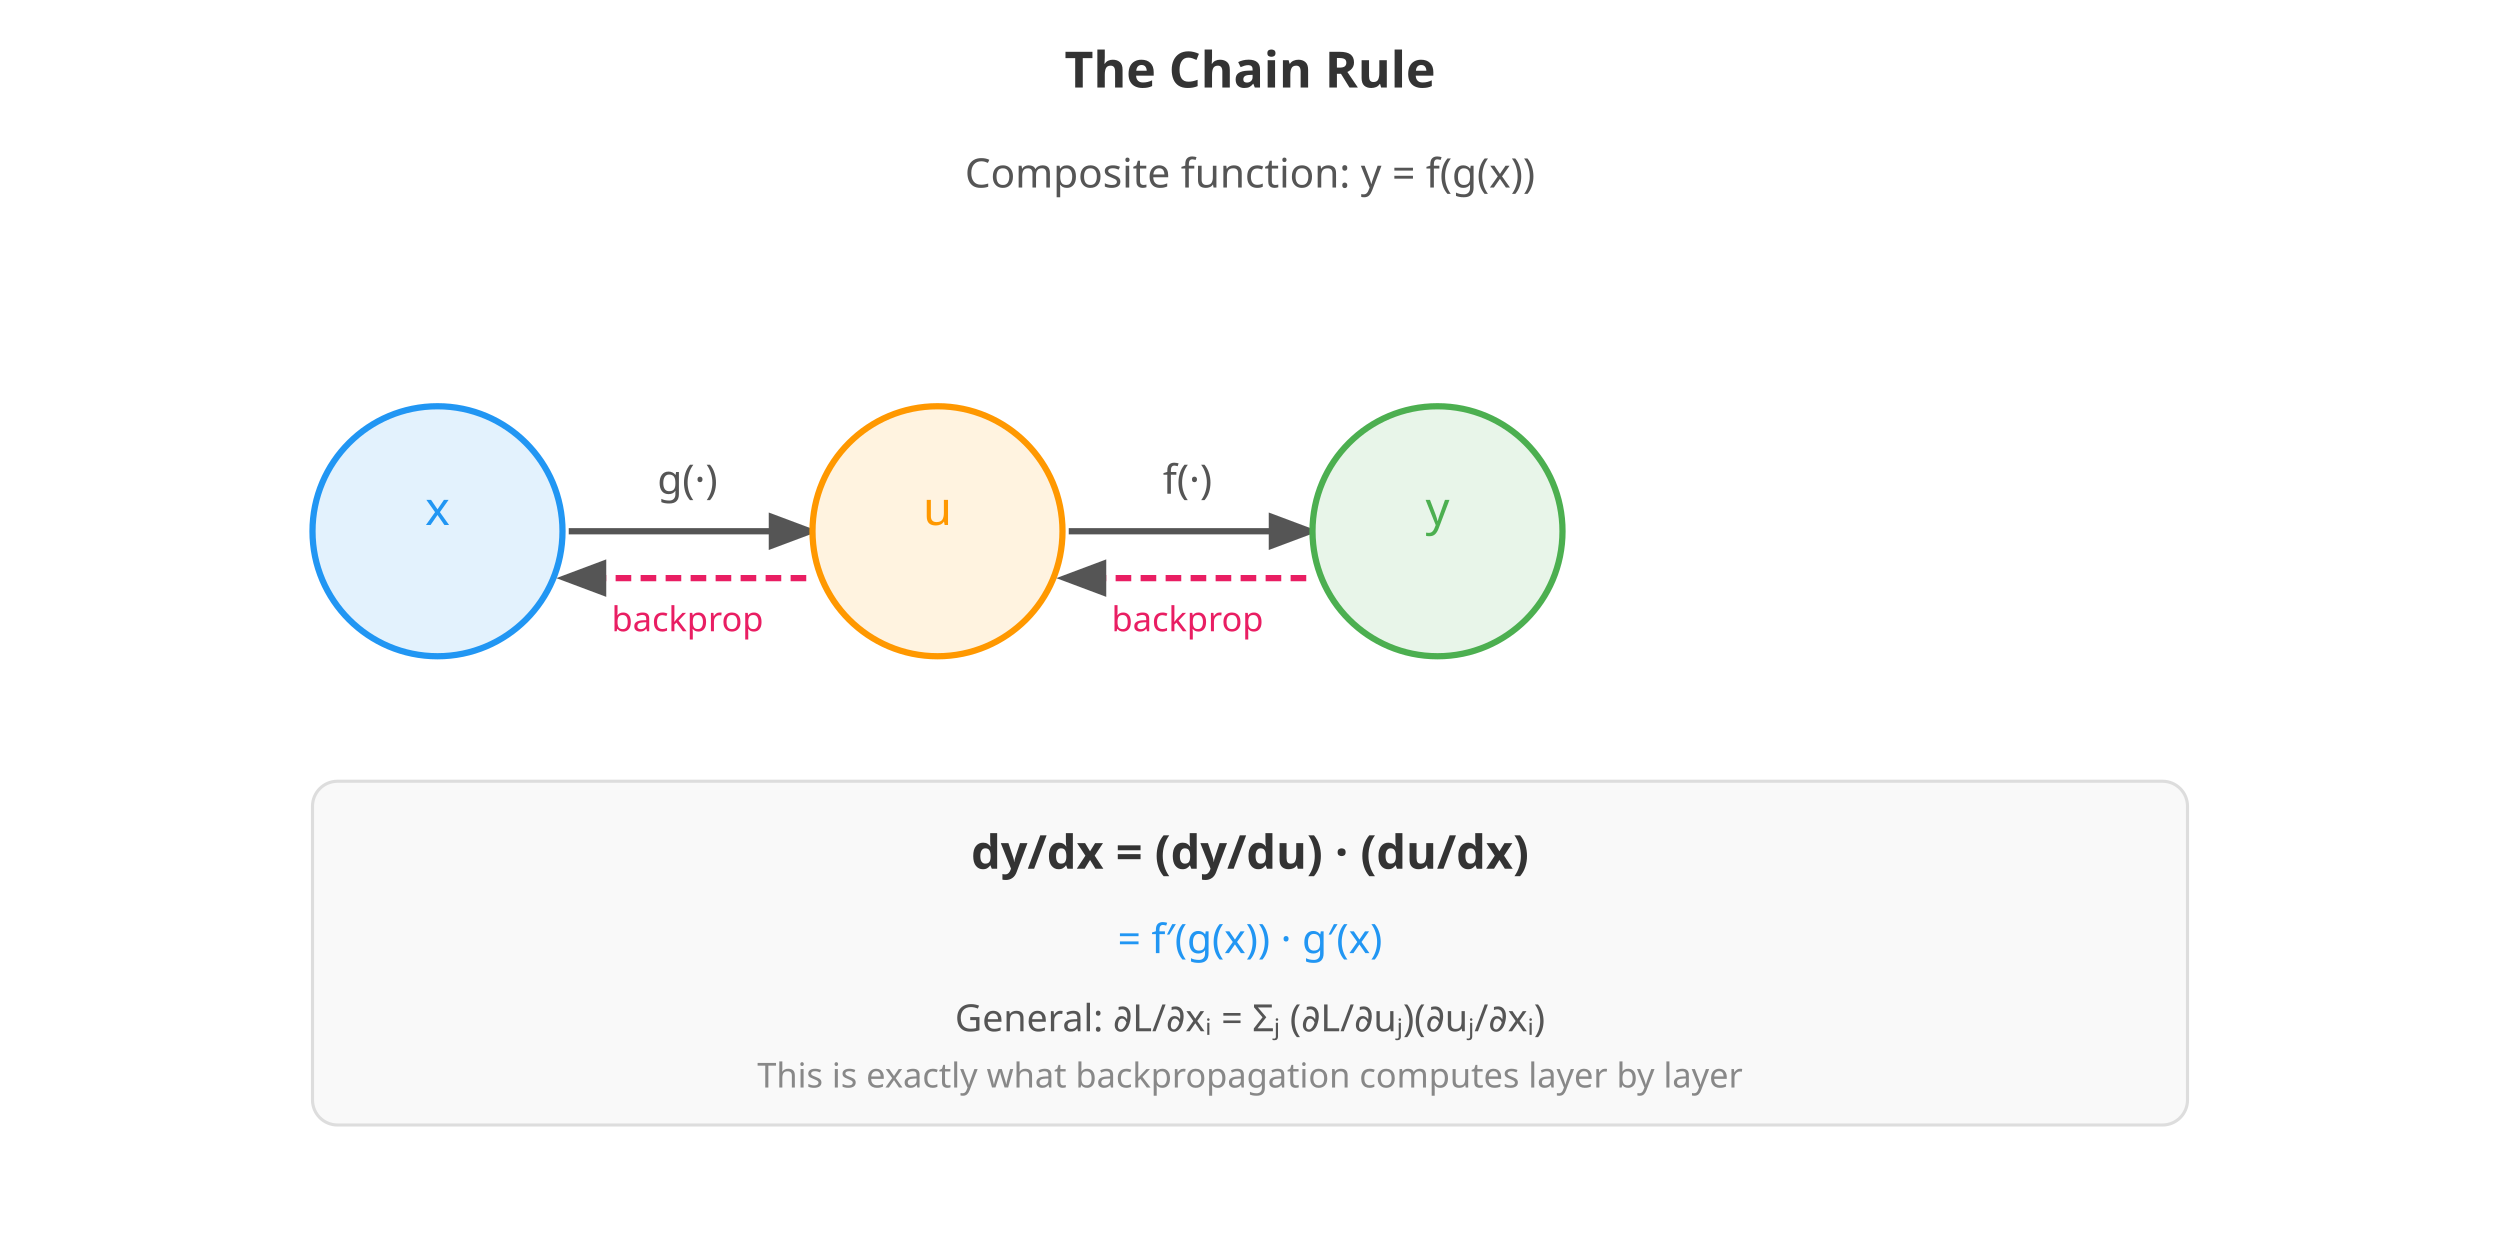
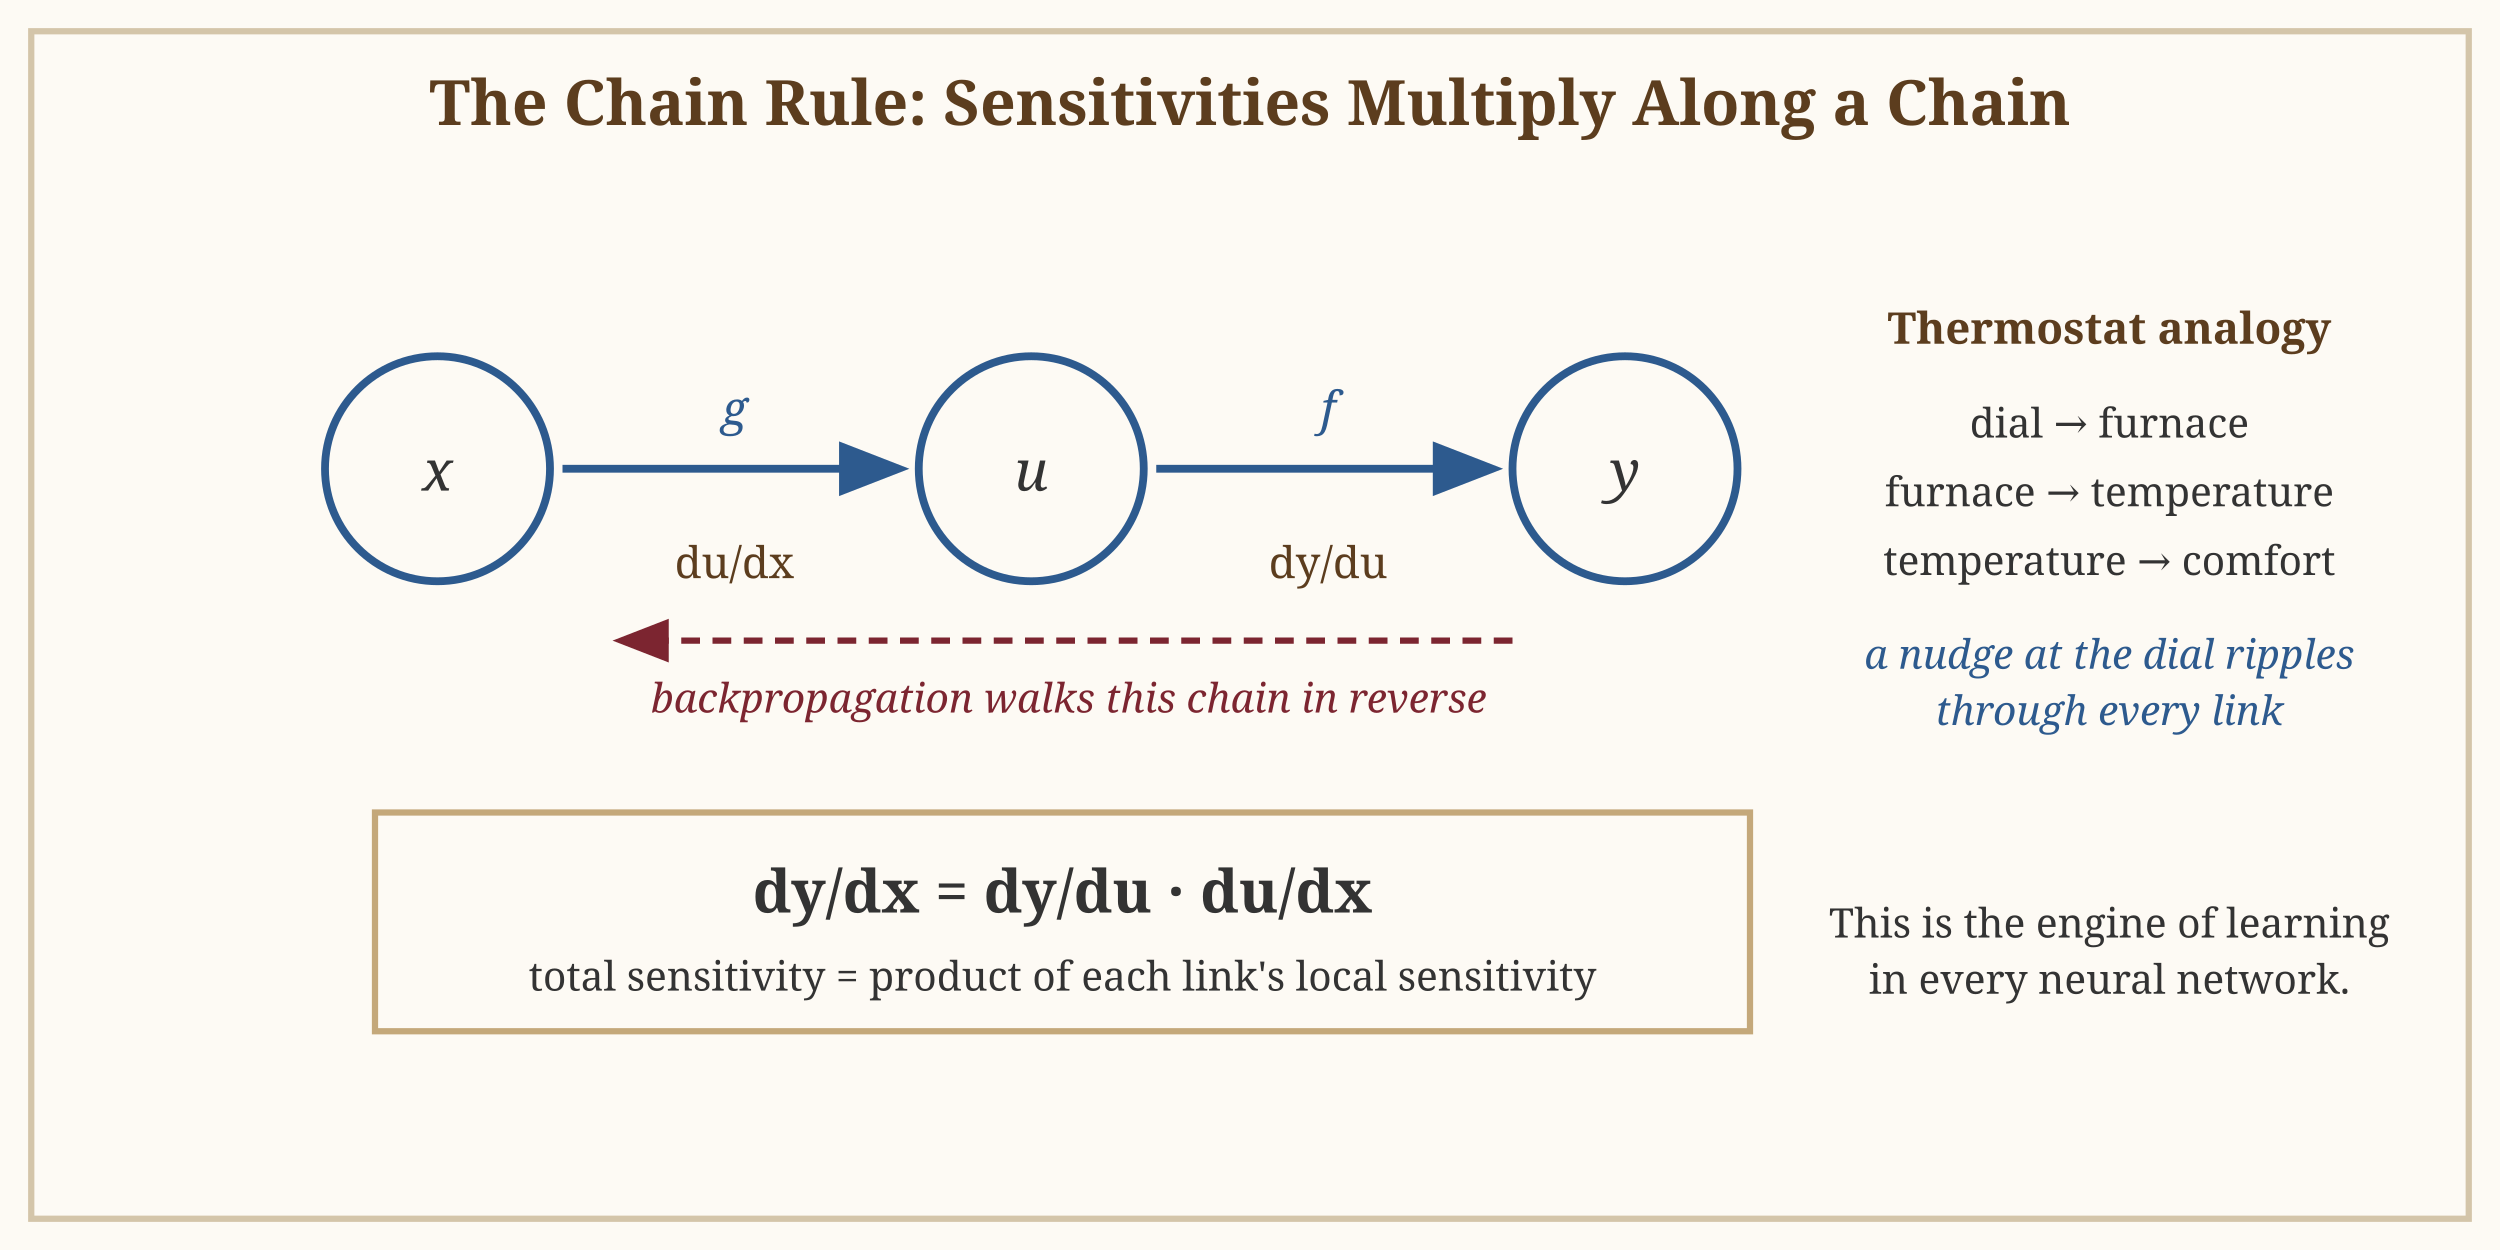
- <svg xmlns="http://www.w3.org/2000/svg" viewBox="0 0 800 400" font-family="sans-serif">
-   <rect width="800" height="400" fill="white" />
-   <text x="400" y="28" text-anchor="middle" font-size="16" fill="#333" font-weight="bold">The Chain Rule</text>
-   <text x="400" y="60" text-anchor="middle" font-size="13" fill="#555">Composite function: y = f(g(x))</text>
+ <svg xmlns="http://www.w3.org/2000/svg" viewBox="0 0 800 400">
+   <rect width="800" height="400" fill="#FDFAF4" />
+   <rect x="10" y="10" width="780" height="380" fill="none" stroke="#D4C5A9" stroke-width="2" />
  <defs>
-     <marker id="a10" markerWidth="8" markerHeight="8" refX="6" refY="3" orient="auto">
-       <path d="M0,0 L0,6 L8,3 z" fill="#555" />
+     <marker id="crF" markerWidth="9" markerHeight="9" refX="7" refY="3.5" orient="auto">
+       <path d="M0,0 L0,7 L9,3.5 z" fill="#2D5A8E" />
+     </marker>
+     <marker id="crB" markerWidth="9" markerHeight="9" refX="7" refY="3.5" orient="auto">
+       <path d="M0,0 L0,7 L9,3.5 z" fill="#7C2530" />
    </marker>
  </defs>
-   <circle cx="140" cy="170" r="40" fill="#E3F2FD" stroke="#2196F3" stroke-width="2" />
-   <text x="140" y="168" text-anchor="middle" font-size="15" fill="#2196F3">x</text>
-   <line x1="182" y1="170" x2="258" y2="170" stroke="#555" stroke-width="2" marker-end="url(#a10)" />
-   <text x="220" y="158" text-anchor="middle" font-size="13" fill="#555">g(·)</text>
-   <circle cx="300" cy="170" r="40" fill="#FFF3E0" stroke="#FF9800" stroke-width="2" />
-   <text x="300" y="168" text-anchor="middle" font-size="15" fill="#FF9800">u</text>
-   <line x1="342" y1="170" x2="418" y2="170" stroke="#555" stroke-width="2" marker-end="url(#a10)" />
-   <text x="380" y="158" text-anchor="middle" font-size="13" fill="#555">f(·)</text>
-   <circle cx="460" cy="170" r="40" fill="#E8F5E9" stroke="#4CAF50" stroke-width="2" />
-   <text x="460" y="168" text-anchor="middle" font-size="15" fill="#4CAF50">y</text>
-   <rect x="100" y="250" width="600" height="110" rx="8" fill="#f9f9f9" stroke="#ddd" />
-   <text x="400" y="278" text-anchor="middle" font-size="15" fill="#333" font-weight="bold">dy/dx = (dy/du) · (du/dx)</text>
-   <text x="400" y="305" text-anchor="middle" font-size="13" fill="#2196F3">= f′(g(x)) · g′(x)</text>
-   <text x="400" y="330" text-anchor="middle" font-size="12" fill="#555">General: ∂L/∂xᵢ = Σⱼ (∂L/∂uⱼ)(∂uⱼ/∂xᵢ)</text>
-   <text x="400" y="348" text-anchor="middle" font-size="11" fill="#888">This is exactly what backpropagation computes layer by layer</text>
-   <line x1="418" y1="185" x2="342" y2="185" stroke="#E91E63" stroke-width="2" stroke-dasharray="5,3" marker-end="url(#a10)" />
-   <line x1="258" y1="185" x2="182" y2="185" stroke="#E91E63" stroke-width="2" stroke-dasharray="5,3" marker-end="url(#a10)" />
-   <text x="220" y="202" text-anchor="middle" font-size="11" fill="#E91E63">backprop</text>
-   <text x="380" y="202" text-anchor="middle" font-size="11" fill="#E91E63">backprop</text>
+   <text x="400" y="40" text-anchor="middle" font-family="Georgia, serif" font-size="20" font-weight="bold" fill="#5C3D1E">The Chain Rule: Sensitivities Multiply Along a Chain</text>
+   <circle cx="140" cy="150" r="36" fill="#FDFAF4" stroke="#2D5A8E" stroke-width="2.5" />
+   <text x="140" y="157" text-anchor="middle" font-family="Georgia, serif" font-size="18" font-style="italic" fill="#333">x</text>
+   <line x1="180" y1="150" x2="286" y2="150" stroke="#2D5A8E" stroke-width="2.5" marker-end="url(#crF)" />
+   <text x="235" y="136" text-anchor="middle" font-family="Georgia, serif" font-size="15" font-style="italic" fill="#2D5A8E">g</text>
+   <circle cx="330" cy="150" r="36" fill="#FDFAF4" stroke="#2D5A8E" stroke-width="2.5" />
+   <text x="330" y="157" text-anchor="middle" font-family="Georgia, serif" font-size="18" font-style="italic" fill="#333">u</text>
+   <line x1="370" y1="150" x2="476" y2="150" stroke="#2D5A8E" stroke-width="2.5" marker-end="url(#crF)" />
+   <text x="425" y="136" text-anchor="middle" font-family="Georgia, serif" font-size="15" font-style="italic" fill="#2D5A8E">f</text>
+   <circle cx="520" cy="150" r="36" fill="#FDFAF4" stroke="#2D5A8E" stroke-width="2.5" />
+   <text x="520" y="157" text-anchor="middle" font-family="Georgia, serif" font-size="18" font-style="italic" fill="#333">y</text>
+   <text x="235" y="185" text-anchor="middle" font-family="Georgia, serif" font-size="14" fill="#5C3D1E">du/dx</text>
+   <text x="425" y="185" text-anchor="middle" font-family="Georgia, serif" font-size="14" fill="#5C3D1E">dy/du</text>
+   <path d="M484,205 L200,205" stroke="#7C2530" stroke-width="2" stroke-dasharray="6,4" marker-end="url(#crB)" />
+   <text x="342" y="228" text-anchor="middle" font-family="Georgia, serif" font-size="13" font-style="italic" fill="#7C2530">backpropagation walks this chain in reverse</text>
+   <rect x="120" y="260" width="440" height="70" fill="none" stroke="#C4A87A" stroke-width="2" />
+   <text x="340" y="292" text-anchor="middle" font-family="Georgia, serif" font-size="19" font-weight="bold" fill="#333">dy/dx  =  dy/du  ·  du/dx</text>
+   <text x="340" y="317" text-anchor="middle" font-family="Georgia, serif" font-size="13" fill="#333">total sensitivity = product of each link's local sensitivity</text>
+   <text x="675" y="110" text-anchor="middle" font-family="Georgia, serif" font-size="14" font-weight="bold" fill="#5C3D1E">Thermostat analogy</text>
+   <text x="675" y="140" text-anchor="middle" font-family="Georgia, serif" font-size="13" fill="#333">dial → furnace</text>
+   <text x="675" y="162" text-anchor="middle" font-family="Georgia, serif" font-size="13" fill="#333">furnace → temperature</text>
+   <text x="675" y="184" text-anchor="middle" font-family="Georgia, serif" font-size="13" fill="#333">temperature → comfort</text>
+   <text x="675" y="214" text-anchor="middle" font-family="Georgia, serif" font-size="13" font-style="italic" fill="#2D5A8E">a nudge at the dial ripples</text>
+   <text x="675" y="232" text-anchor="middle" font-family="Georgia, serif" font-size="13" font-style="italic" fill="#2D5A8E">through every link</text>
+   <text x="675" y="300" text-anchor="middle" font-family="Georgia, serif" font-size="13" fill="#333">This is the engine of learning</text>
+   <text x="675" y="318" text-anchor="middle" font-family="Georgia, serif" font-size="13" fill="#333">in every neural network.</text>
</svg>
